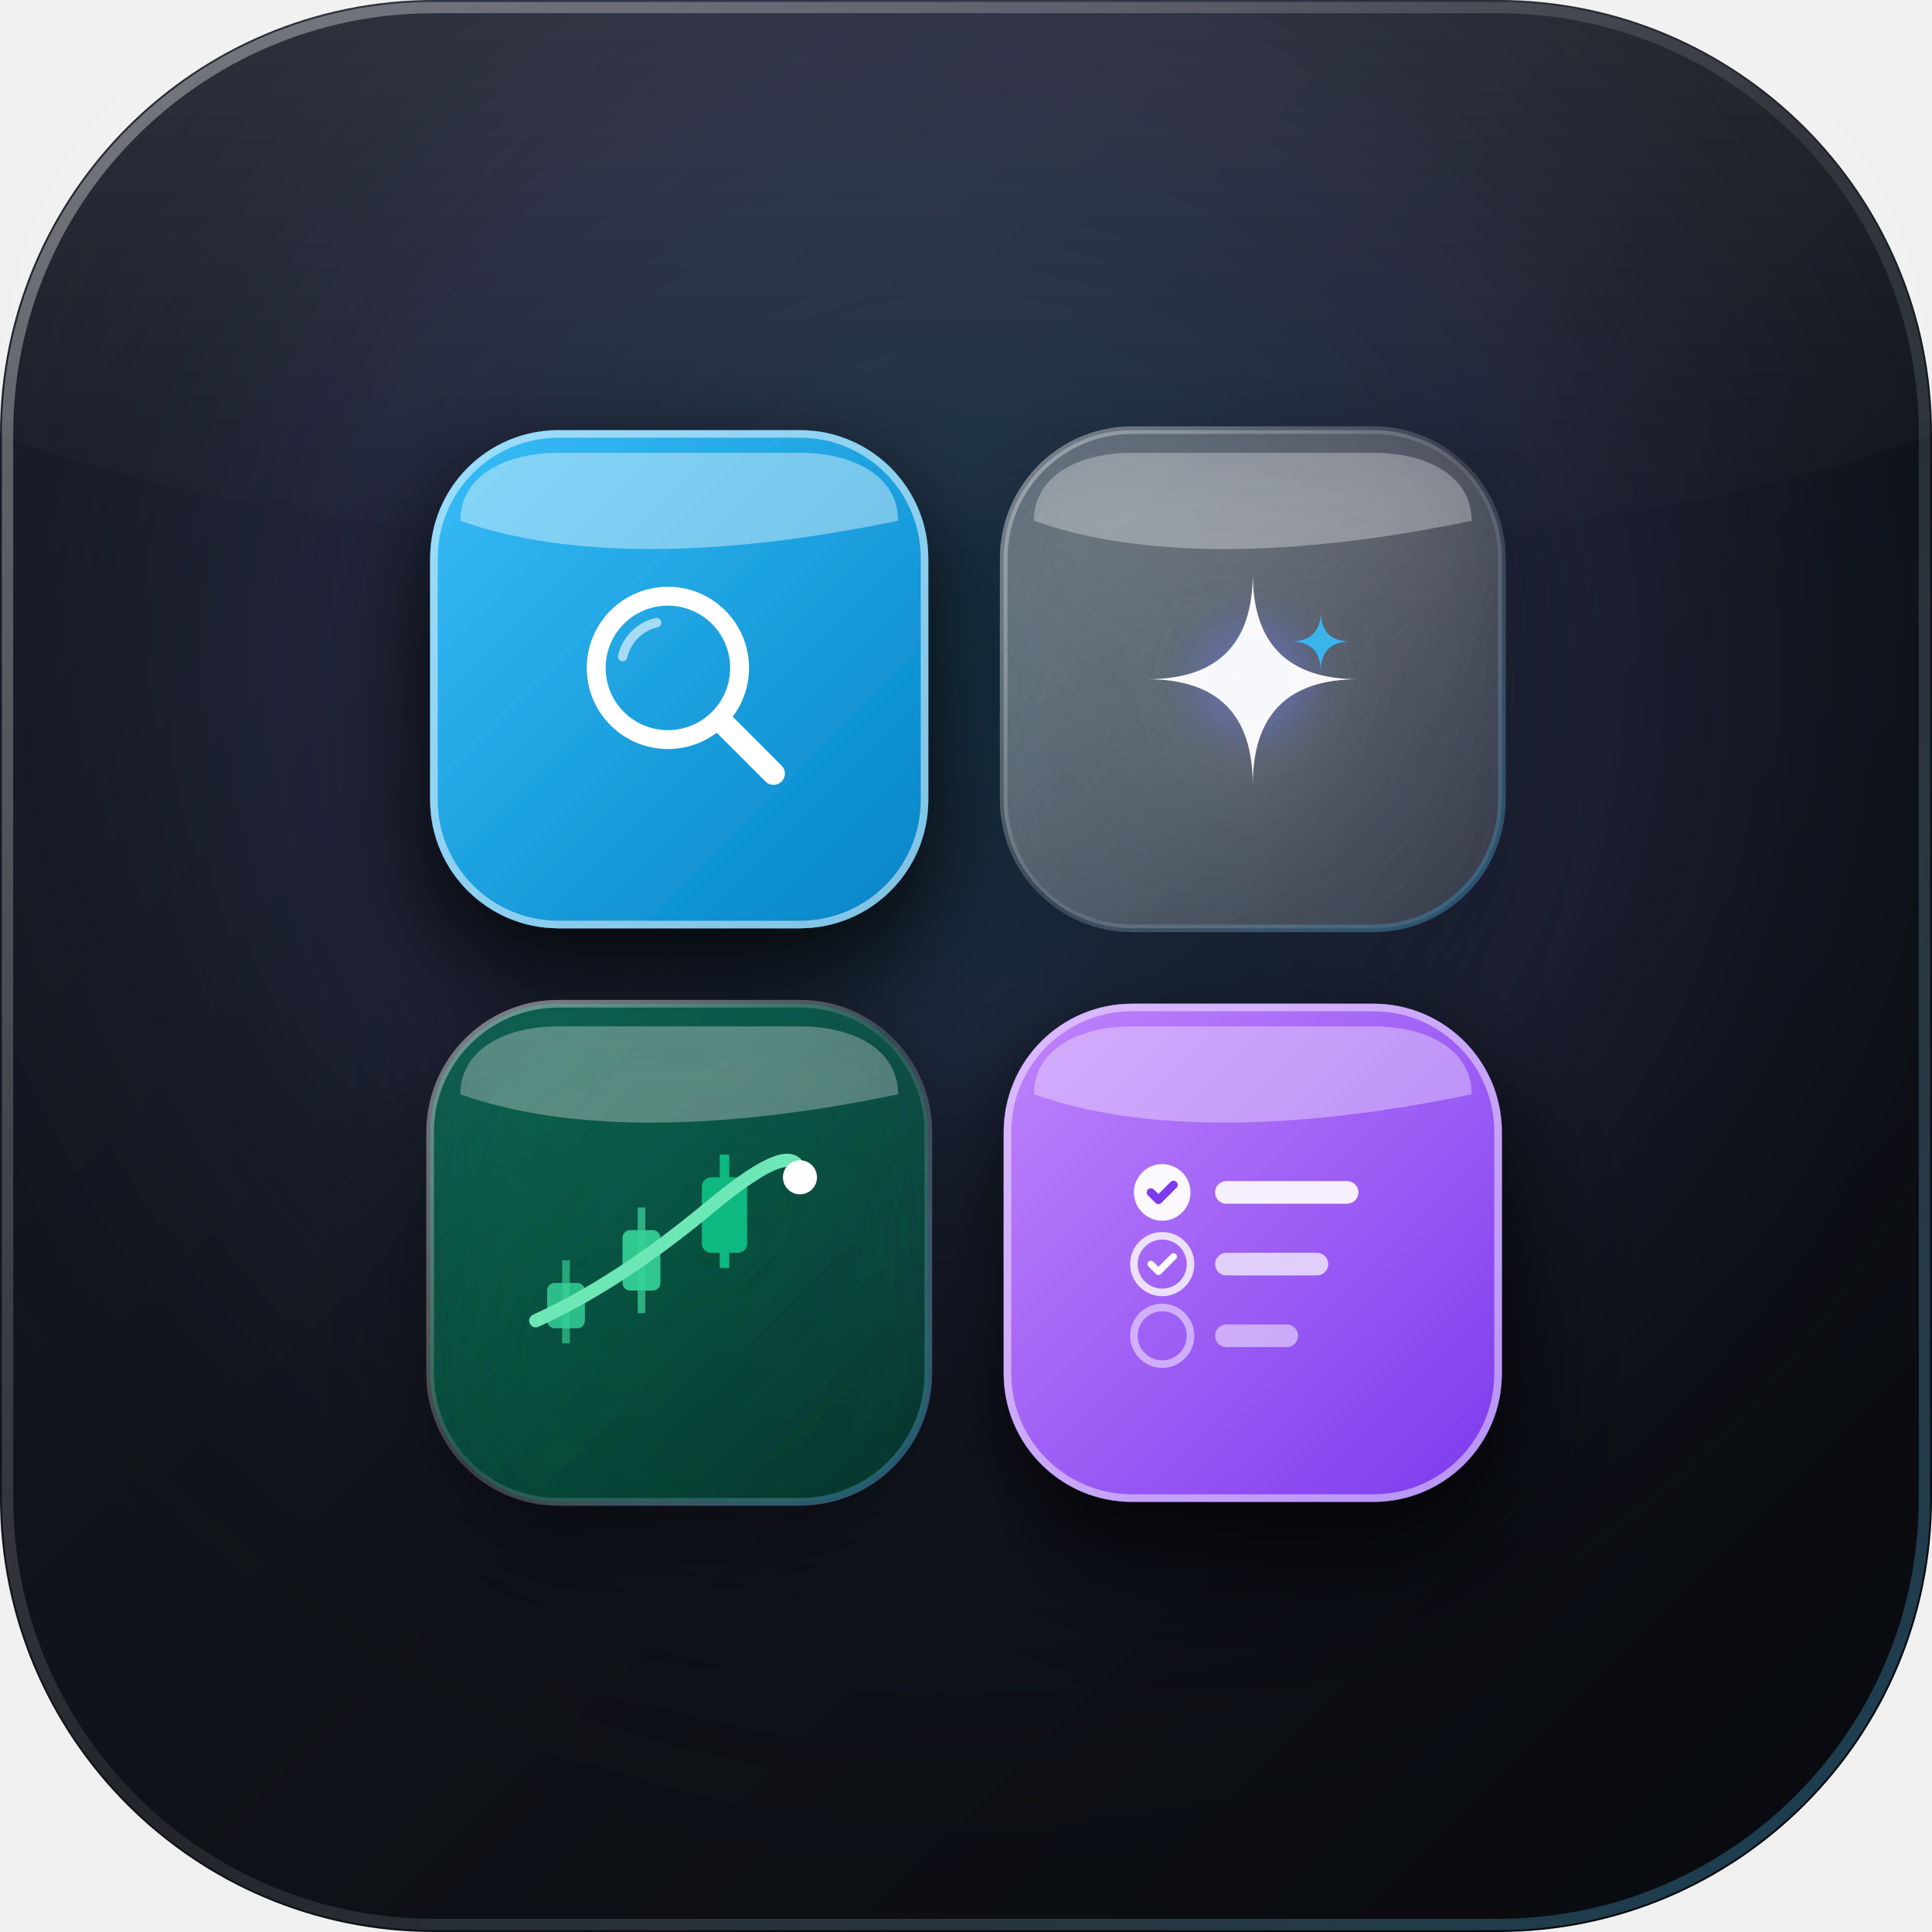
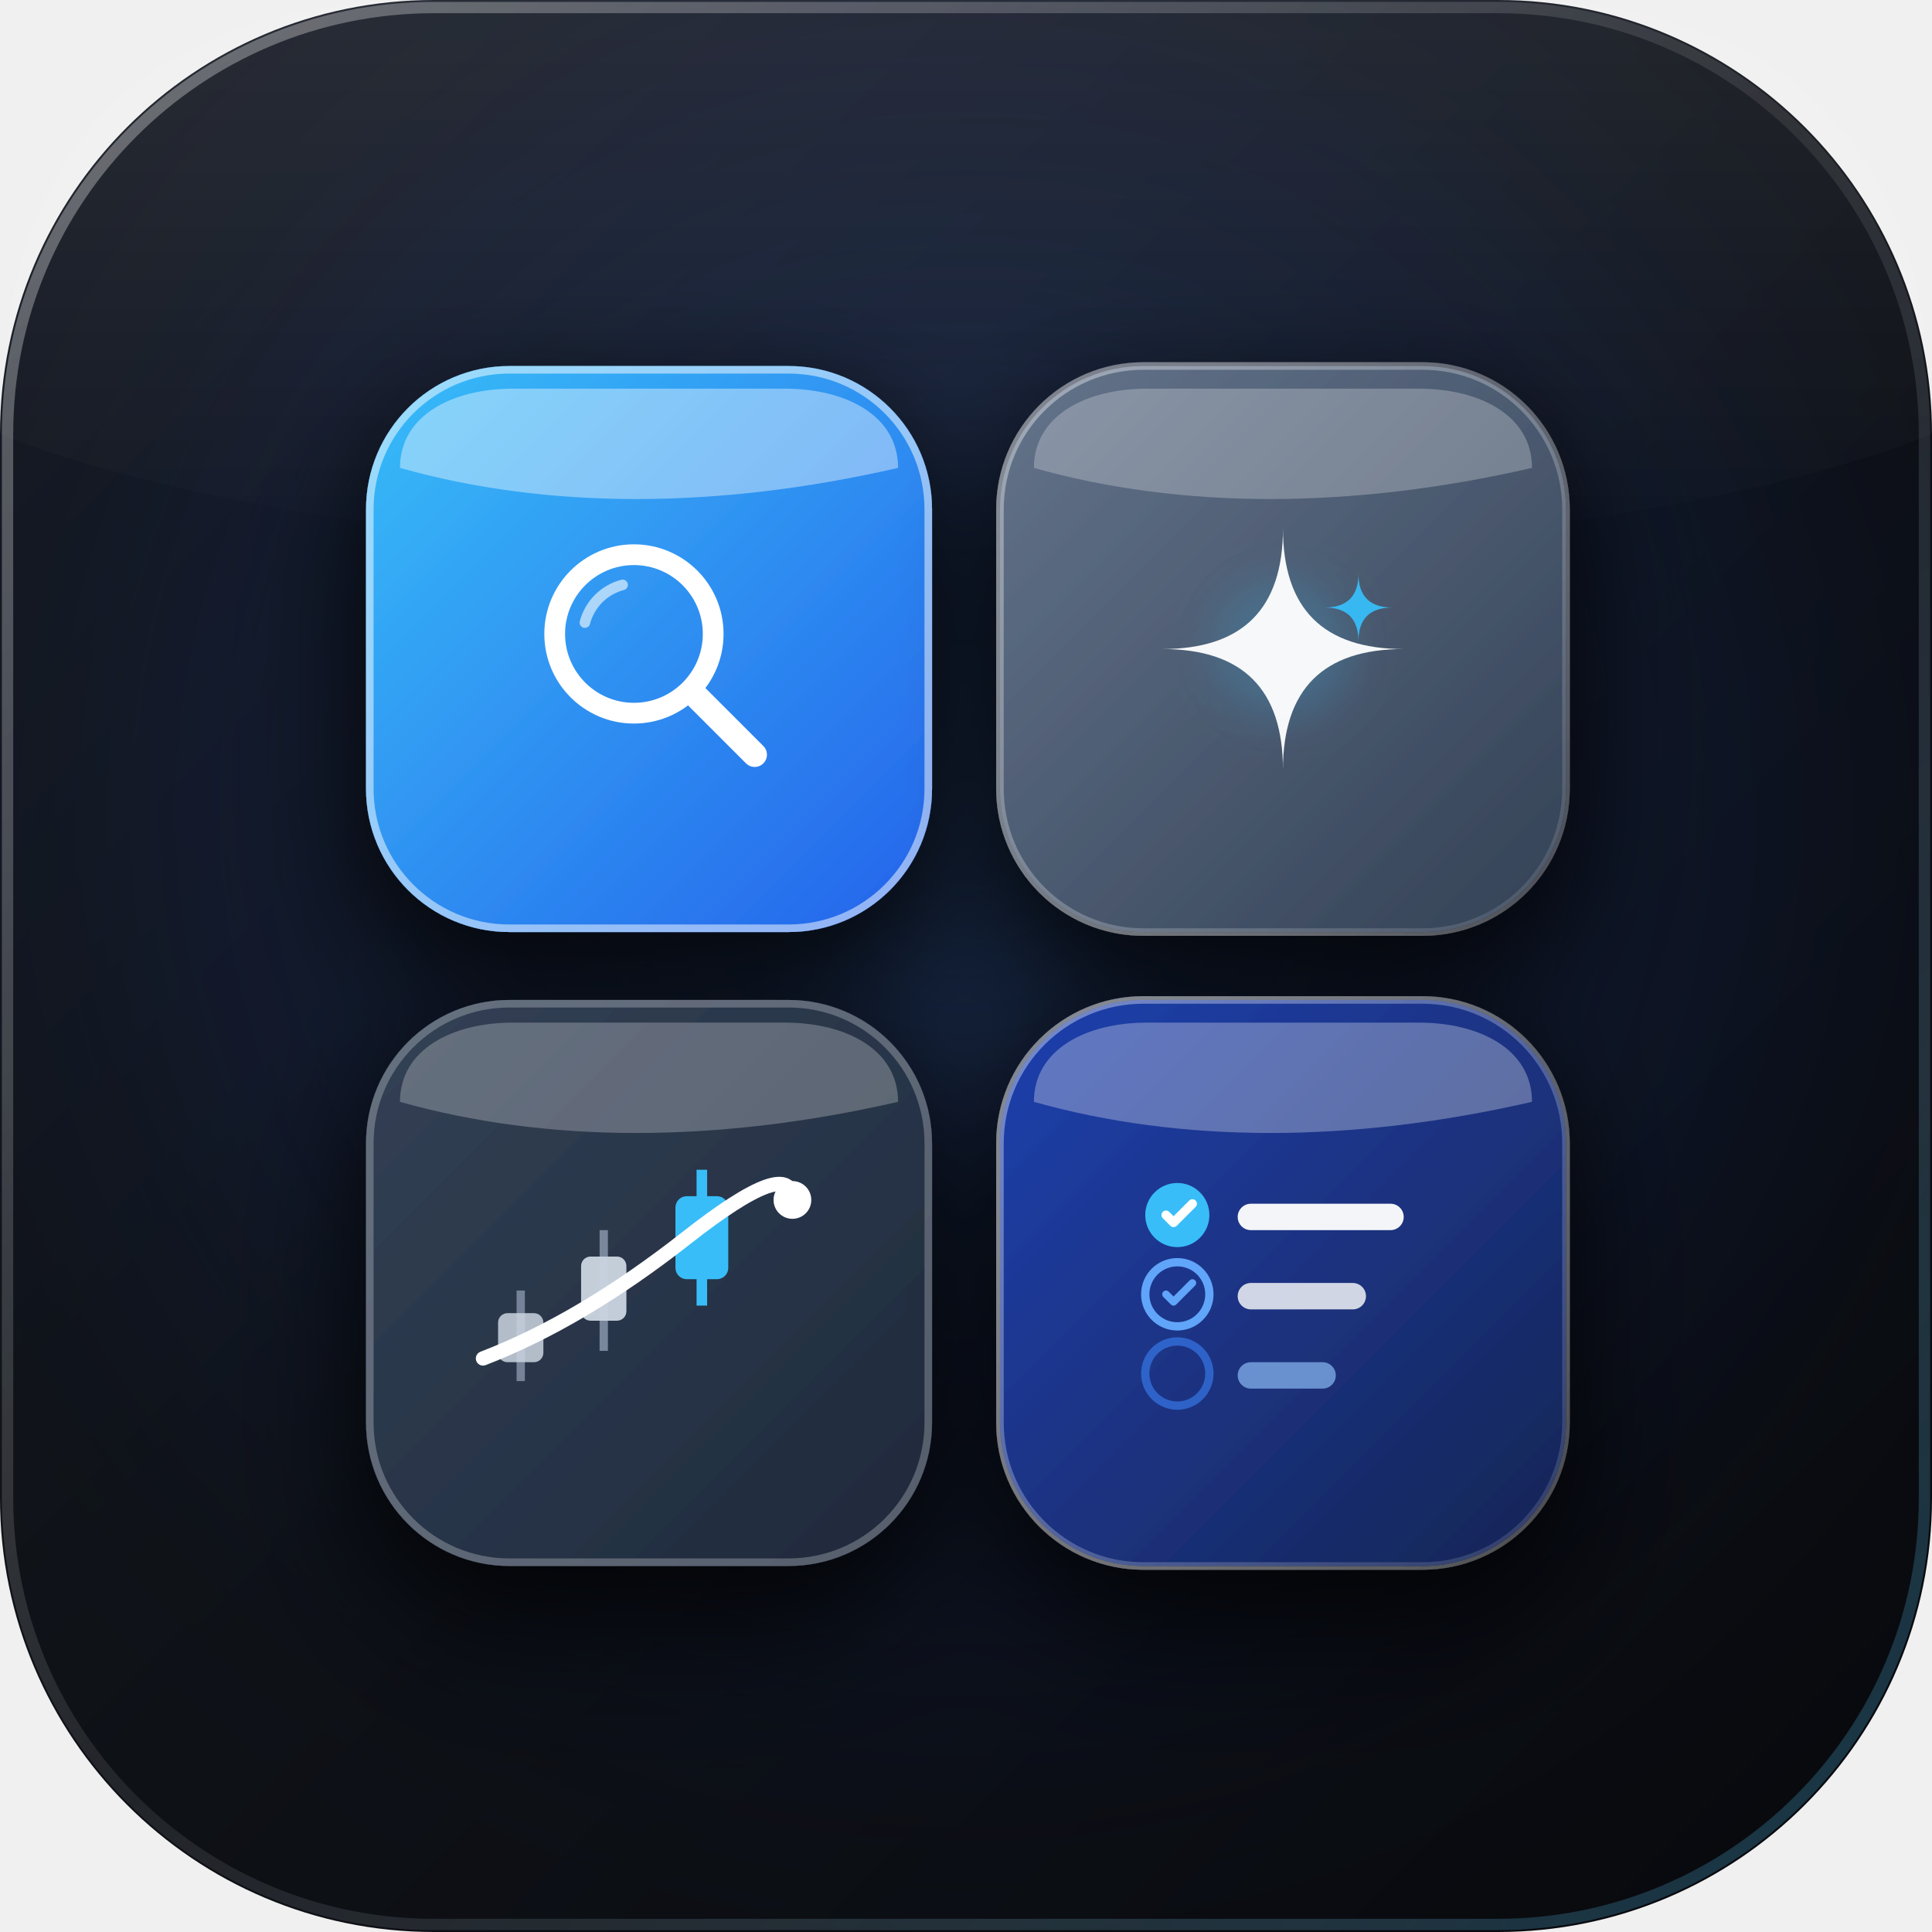
<svg xmlns="http://www.w3.org/2000/svg" viewBox="0 0 512 512" width="512" height="512">
  <defs>
    <linearGradient id="bgGrad" x1="0%" y1="0%" x2="100%" y2="100%">
-       <stop offset="0%" stop-color="#181c26" />
-       <stop offset="50%" stop-color="#0f1218" />
-       <stop offset="100%" stop-color="#080a0e" />
+       <stop offset="0%" stop-color="#161a22" />
+       <stop offset="50%" stop-color="#0e1116" />
+       <stop offset="100%" stop-color="#08090d" />
    </linearGradient>
-     <radialGradient id="ambientGlow" cx="50%" cy="35%" r="65%">
-       <stop offset="0%" stop-color="#38bdf8" stop-opacity="0.22" />
-       <stop offset="50%" stop-color="#818cf8" stop-opacity="0.12" />
+     <radialGradient id="ambientGlow" cx="50%" cy="42%" r="65%">
+       <stop offset="0%" stop-color="#3b82f6" stop-opacity="0.22" />
+       <stop offset="60%" stop-color="#1d4ed8" stop-opacity="0.08" />
      <stop offset="100%" stop-color="#000000" stop-opacity="0" />
    </radialGradient>
-     <linearGradient id="cyanTile" x1="0%" y1="0%" x2="100%" y2="100%">
+     <linearGradient id="brightBlueTile" x1="0%" y1="0%" x2="100%" y2="100%">
      <stop offset="0%" stop-color="#38bdf8" />
-       <stop offset="100%" stop-color="#0284c7" />
+       <stop offset="100%" stop-color="#2563eb" />
    </linearGradient>
-     <linearGradient id="aiGlassTile" x1="0%" y1="0%" x2="100%" y2="100%">
-       <stop offset="0%" stop-color="#ffffff" stop-opacity="0.28" />
-       <stop offset="100%" stop-color="#ffffff" stop-opacity="0.08" />
+     <linearGradient id="darkerBlueTile" x1="0%" y1="0%" x2="100%" y2="100%">
+       <stop offset="0%" stop-color="#1e40af" />
+       <stop offset="100%" stop-color="#172554" />
    </linearGradient>
-     <linearGradient id="chartGlassTile" x1="0%" y1="0%" x2="100%" y2="100%">
-       <stop offset="0%" stop-color="#10b981" stop-opacity="0.35" />
-       <stop offset="100%" stop-color="#064e3b" stop-opacity="0.45" />
+     <linearGradient id="slateGrayTile" x1="0%" y1="0%" x2="100%" y2="100%">
+       <stop offset="0%" stop-color="#64748b" />
+       <stop offset="100%" stop-color="#334155" />
    </linearGradient>
-     <linearGradient id="violetTile" x1="0%" y1="0%" x2="100%" y2="100%">
-       <stop offset="0%" stop-color="#c084fc" />
-       <stop offset="100%" stop-color="#7c3aed" />
+     <linearGradient id="darkGrayTile" x1="0%" y1="0%" x2="100%" y2="100%">
+       <stop offset="0%" stop-color="#334155" />
+       <stop offset="100%" stop-color="#1e293b" />
    </linearGradient>
    <linearGradient id="specularGlint" x1="0%" y1="0%" x2="0%" y2="100%">
      <stop offset="0%" stop-color="#ffffff" stop-opacity="0.55" />
      <stop offset="100%" stop-color="#ffffff" stop-opacity="0" />
    </linearGradient>
    <linearGradient id="borderGrad" x1="0%" y1="0%" x2="100%" y2="100%">
-       <stop offset="0%" stop-color="#ffffff" stop-opacity="0.38" />
+       <stop offset="0%" stop-color="#ffffff" stop-opacity="0.35" />
      <stop offset="50%" stop-color="#ffffff" stop-opacity="0.08" />
-       <stop offset="100%" stop-color="#38bdf8" stop-opacity="0.3" />
+       <stop offset="100%" stop-color="#38bdf8" stop-opacity="0.25" />
+     </linearGradient>
+     <linearGradient id="tileBorderGrad" x1="0%" y1="0%" x2="100%" y2="100%">
+       <stop offset="0%" stop-color="#ffffff" stop-opacity="0.4" />
+       <stop offset="100%" stop-color="#ffffff" stop-opacity="0.1" />
    </linearGradient>
    <filter id="shadowFilter" x="-20%" y="-20%" width="140%" height="140%">
      <feDropShadow dx="0" dy="16" stdDeviation="18" flood-color="#000000" flood-opacity="0.6" />
    </filter>
    <filter id="tileShadow" x="-20%" y="-20%" width="140%" height="140%">
-       <feDropShadow dx="0" dy="8" stdDeviation="10" flood-color="#000000" flood-opacity="0.45" />
+       <feDropShadow dx="0" dy="8" stdDeviation="12" flood-color="#000000" flood-opacity="0.45" />
    </filter>
  </defs>
  <rect x="0" y="0" width="512" height="512" rx="115" fill="url(#bgGrad)" />
  <rect x="0" y="0" width="512" height="512" rx="115" fill="url(#ambientGlow)" />
  <rect x="2" y="2" width="508" height="508" rx="113" fill="none" stroke="url(#borderGrad)" stroke-width="3" />
-   <path d="M 0,115 Q 0,0 115,0 L 397,0 Q 512,0 512,115 C 400,160 112,160 0,115 Z" fill="url(#specularGlint)" opacity="0.16" />
+   <path d="M 0,115 Q 0,0 115,0 L 397,0 Q 512,0 512,115 C 400,160 112,160 0,115 Z" fill="url(#specularGlint)" opacity="0.15" />
  <g filter="url(#shadowFilter)">
    <g filter="url(#tileShadow)">
-       <rect x="114" y="114" width="132" height="132" rx="34" fill="url(#cyanTile)" />
-       <rect x="115" y="115" width="130" height="130" rx="33" fill="none" stroke="#ffffff" stroke-width="2" stroke-opacity="0.5" />
-       <path d="M 122,138 C 122,126 134,120 148,120 L 212,120 C 226,120 238,126 238,138 C 190,148 150,148 122,138 Z" fill="#ffffff" opacity="0.4" />
-       <g transform="translate(180, 180)" stroke="#ffffff" stroke-width="5" stroke-linecap="round" stroke-linejoin="round" fill="none">
-         <circle cx="-3" cy="-3" r="19" stroke="#ffffff" />
-         <line x1="11" y1="11" x2="25" y2="25" stroke="#ffffff" stroke-width="6" />
-         <path d="M -15,-6 A 12 12 0 0 1 -6,-15" stroke="#ffffff" stroke-width="2.5" opacity="0.6" />
+       <rect x="97" y="97" width="150" height="150" rx="38" fill="url(#brightBlueTile)" />
+       <rect x="98" y="98" width="148" height="148" rx="37" fill="none" stroke="#ffffff" stroke-width="2" stroke-opacity="0.5" />
+       <path d="M 106,124 C 106,110 120,103 136,103 L 208,103 C 224,103 238,110 238,124 C 190,135 145,135 106,124 Z" fill="#ffffff" opacity="0.4" />
+       <g transform="translate(172, 172)" stroke="#ffffff" stroke-width="5.5" stroke-linecap="round" stroke-linejoin="round" fill="none">
+         <circle cx="-4" cy="-4" r="21" stroke="#ffffff" />
+         <line x1="12" y1="12" x2="28" y2="28" stroke="#ffffff" stroke-width="6.5" />
+         <path d="M -17,-7 A 14 14 0 0 1 -7,-17" stroke="#ffffff" stroke-width="2.8" opacity="0.6" />
      </g>
    </g>
    <g filter="url(#tileShadow)">
-       <rect x="266" y="114" width="132" height="132" rx="34" fill="url(#aiGlassTile)" />
-       <rect x="266" y="114" width="132" height="132" rx="34" fill="none" stroke="url(#borderGrad)" stroke-width="2" />
-       <path d="M 274,138 C 274,126 286,120 300,120 L 364,120 C 378,120 390,126 390,138 C 342,148 302,148 274,138 Z" fill="#ffffff" opacity="0.3" />
-       <g transform="translate(332, 180)">
-         <circle cx="0" cy="0" r="16" fill="#818cf8" opacity="0.3" filter="blur(5px)" />
-         <path d="M 0,-28 Q 0,0 28,0 Q 0,0 0,28 Q 0,0 -28,0 Q 0,0 0,-28 Z" fill="#ffffff" opacity="0.95" />
-         <path d="M 18,-18 Q 18,-10 26,-10 Q 18,-10 18,-2 Q 18,-10 10,-10 Q 18,-10 18,-18 Z" fill="#38bdf8" opacity="0.9" />
+       <rect x="265" y="97" width="150" height="150" rx="38" fill="url(#slateGrayTile)" />
+       <rect x="265" y="97" width="150" height="150" rx="38" fill="none" stroke="url(#tileBorderGrad)" stroke-width="2" />
+       <path d="M 274,124 C 274,110 288,103 304,103 L 376,103 C 392,103 406,110 406,124 C 358,135 313,135 274,124 Z" fill="#ffffff" opacity="0.25" />
+       <g transform="translate(340, 172)">
+         <circle cx="0" cy="0" r="18" fill="#38bdf8" opacity="0.2" filter="blur(6px)" />
+         <path d="M 0,-32 Q 0,0 32,0 Q 0,0 0,32 Q 0,0 -32,0 Q 0,0 0,-32 Z" fill="#ffffff" opacity="0.95" />
+         <path d="M 20,-20 Q 20,-11 29,-11 Q 20,-11 20,-2 Q 20,-11 11,-11 Q 20,-11 20,-20 Z" fill="#38bdf8" opacity="0.95" />
      </g>
    </g>
    <g filter="url(#tileShadow)">
-       <rect x="114" y="266" width="132" height="132" rx="34" fill="url(#chartGlassTile)" />
-       <rect x="114" y="266" width="132" height="132" rx="34" fill="none" stroke="url(#borderGrad)" stroke-width="2" />
-       <path d="M 122,290 C 122,278 134,272 148,272 L 212,272 C 226,272 238,278 238,290 C 190,300 150,300 122,290 Z" fill="#ffffff" opacity="0.25" />
-       <g transform="translate(180, 332)">
-         <line x1="-30" y1="2" x2="-30" y2="24" stroke="#34d399" stroke-width="2" opacity="0.6" />
-         <rect x="-35" y="8" width="10" height="12" rx="2" fill="#34d399" opacity="0.8" />
-         <line x1="-10" y1="-12" x2="-10" y2="16" stroke="#34d399" stroke-width="2" opacity="0.7" />
-         <rect x="-15" y="-6" width="10" height="16" rx="2" fill="#34d399" opacity="0.9" />
-         <line x1="12" y1="-26" x2="12" y2="4" stroke="#10b981" stroke-width="2.5" />
-         <rect x="6" y="-20" width="12" height="20" rx="2.5" fill="#10b981" />
-         <path d="M -38,18 Q -16,8 8,-12 T 32,-20" fill="none" stroke="#6ee7b7" stroke-width="3.5" stroke-linecap="round" />
-         <circle cx="32" cy="-20" r="4.5" fill="#ffffff" />
+       <rect x="97" y="265" width="150" height="150" rx="38" fill="url(#darkGrayTile)" />
+       <rect x="98" y="266" width="148" height="148" rx="37" fill="none" stroke="#ffffff" stroke-width="2" stroke-opacity="0.25" />
+       <path d="M 106,292 C 106,278 120,271 136,271 L 208,271 C 224,271 238,278 238,292 C 190,303 145,303 106,292 Z" fill="#ffffff" opacity="0.25" />
+       <g transform="translate(172, 340)">
+         <line x1="-34" y1="2" x2="-34" y2="26" stroke="#94a3b8" stroke-width="2.2" opacity="0.7" />
+         <rect x="-40" y="8" width="12" height="13" rx="2.5" fill="#cbd5e1" opacity="0.85" />
+         <line x1="-12" y1="-14" x2="-12" y2="18" stroke="#94a3b8" stroke-width="2.2" opacity="0.75" />
+         <rect x="-18" y="-7" width="12" height="17" rx="2.5" fill="#cbd5e1" opacity="0.95" />
+         <line x1="14" y1="-30" x2="14" y2="6" stroke="#38bdf8" stroke-width="2.8" />
+         <rect x="7" y="-23" width="14" height="22" rx="3" fill="#38bdf8" />
+         <path d="M -44,20 Q -18,10 10,-12 T 38,-22" fill="none" stroke="#ffffff" stroke-width="3.8" stroke-linecap="round" />
+         <circle cx="38" cy="-22" r="5" fill="#ffffff" />
      </g>
    </g>
    <g filter="url(#tileShadow)">
-       <rect x="266" y="266" width="132" height="132" rx="34" fill="url(#violetTile)" />
-       <rect x="267" y="267" width="130" height="130" rx="33" fill="none" stroke="#ffffff" stroke-width="2" stroke-opacity="0.45" />
-       <path d="M 274,290 C 274,278 286,272 300,272 L 364,272 C 378,272 390,278 390,290 C 342,300 302,300 274,290 Z" fill="#ffffff" opacity="0.35" />
-       <g transform="translate(332, 332)">
-         <circle cx="-24" cy="-16" r="7.5" fill="#ffffff" opacity="0.95" />
-         <path d="M -27,-16 L -25,-14 L -21,-18" fill="none" stroke="#7c3aed" stroke-width="2.2" stroke-linecap="round" stroke-linejoin="round" />
-         <rect x="-10" y="-19" width="38" height="6" rx="3" fill="#ffffff" opacity="0.9" />
-         <circle cx="-24" cy="3" r="7.5" fill="none" stroke="#ffffff" stroke-width="2" opacity="0.8" />
-         <path d="M -27,3 L -25,5 L -21,1" fill="none" stroke="#ffffff" stroke-width="1.8" stroke-linecap="round" stroke-linejoin="round" />
-         <rect x="-10" y="0" width="30" height="6" rx="3" fill="#ffffff" opacity="0.7" />
-         <circle cx="-24" cy="22" r="7.5" fill="none" stroke="#ffffff" stroke-width="2" opacity="0.5" />
-         <rect x="-10" y="19" width="22" height="6" rx="3" fill="#ffffff" opacity="0.5" />
+       <rect x="265" y="265" width="150" height="150" rx="38" fill="url(#darkerBlueTile)" />
+       <rect x="265" y="265" width="150" height="150" rx="38" fill="none" stroke="url(#tileBorderGrad)" stroke-width="2" />
+       <path d="M 274,292 C 274,278 288,271 304,271 L 376,271 C 392,271 406,278 406,292 C 358,303 313,303 274,292 Z" fill="#ffffff" opacity="0.3" />
+       <g transform="translate(340, 340)">
+         <circle cx="-28" cy="-18" r="8.5" fill="#38bdf8" />
+         <path d="M -31,-18 L -29,-16 L -24,-21" fill="none" stroke="#ffffff" stroke-width="2.4" stroke-linecap="round" stroke-linejoin="round" />
+         <rect x="-12" y="-21" width="44" height="7" rx="3.5" fill="#ffffff" opacity="0.95" />
+         <circle cx="-28" cy="3" r="8.5" fill="none" stroke="#60a5fa" stroke-width="2.2" />
+         <path d="M -31,3 L -29,5 L -24,0" fill="none" stroke="#60a5fa" stroke-width="2" stroke-linecap="round" stroke-linejoin="round" />
+         <rect x="-12" y="0" width="34" height="7" rx="3.5" fill="#ffffff" opacity="0.8" />
+         <circle cx="-28" cy="24" r="8.5" fill="none" stroke="#3b82f6" stroke-width="2.2" opacity="0.6" />
+         <rect x="-12" y="21" width="26" height="7" rx="3.5" fill="#93c5fd" opacity="0.65" />
      </g>
    </g>
  </g>
</svg>
